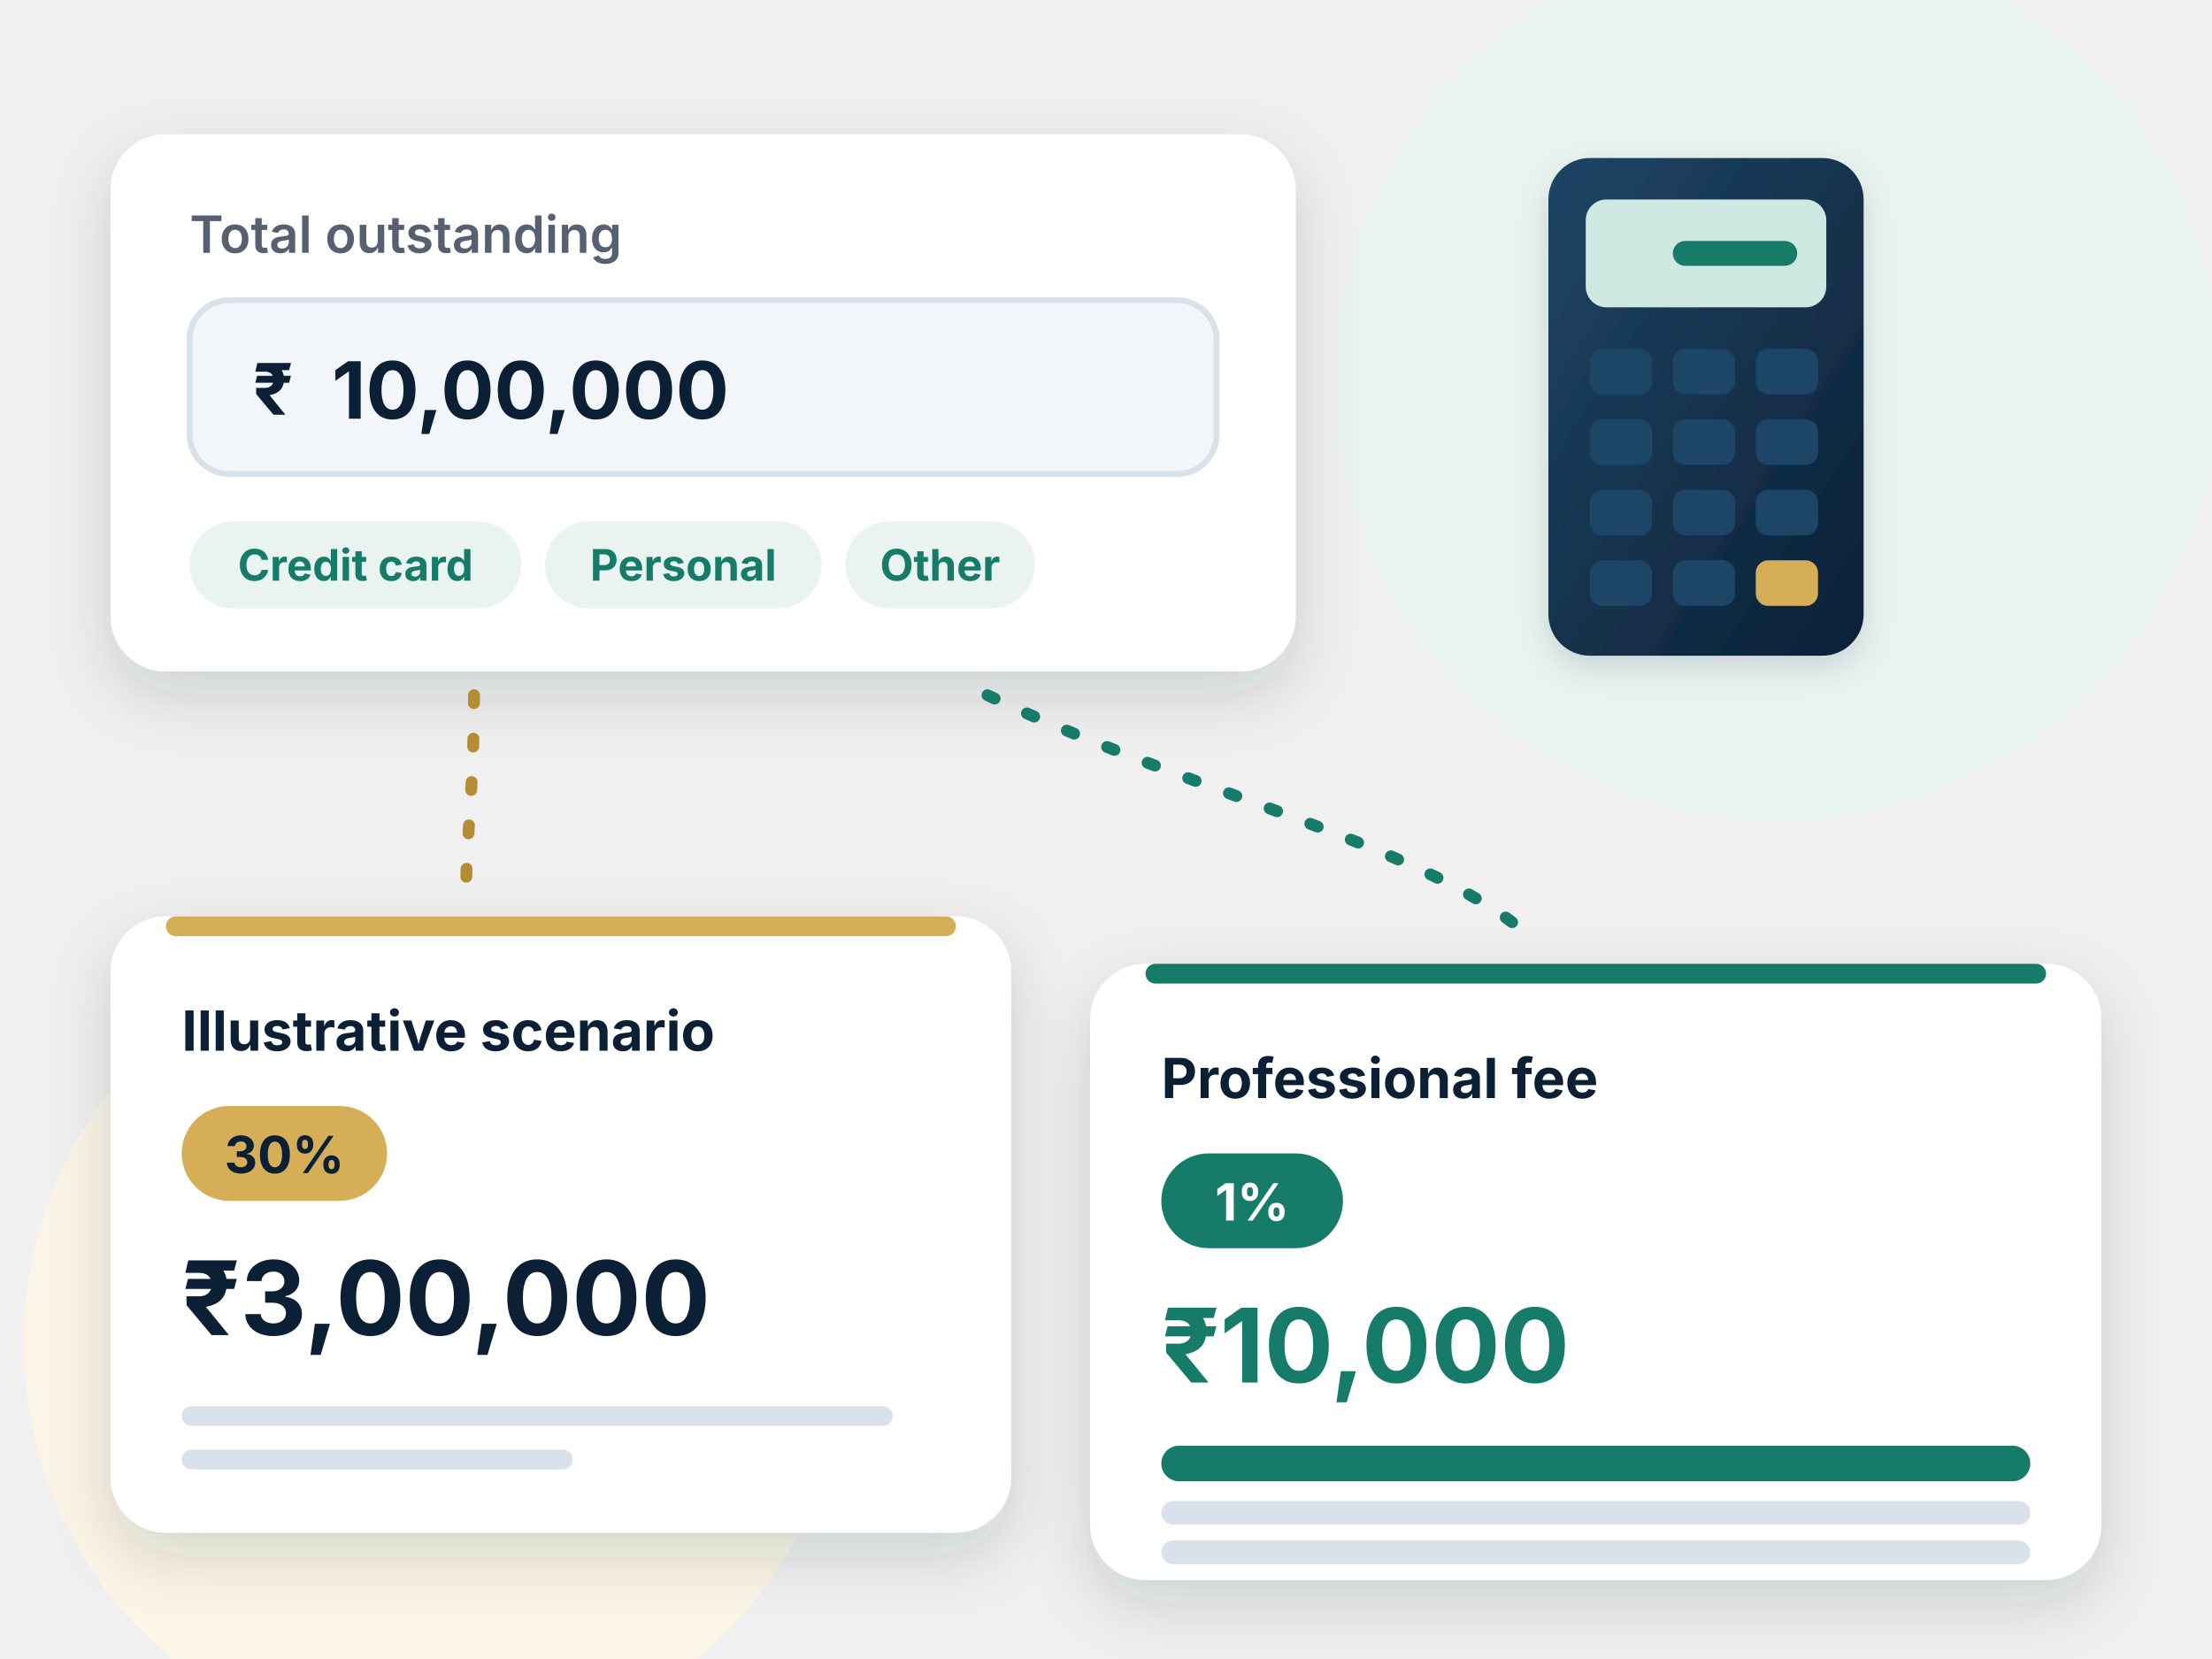
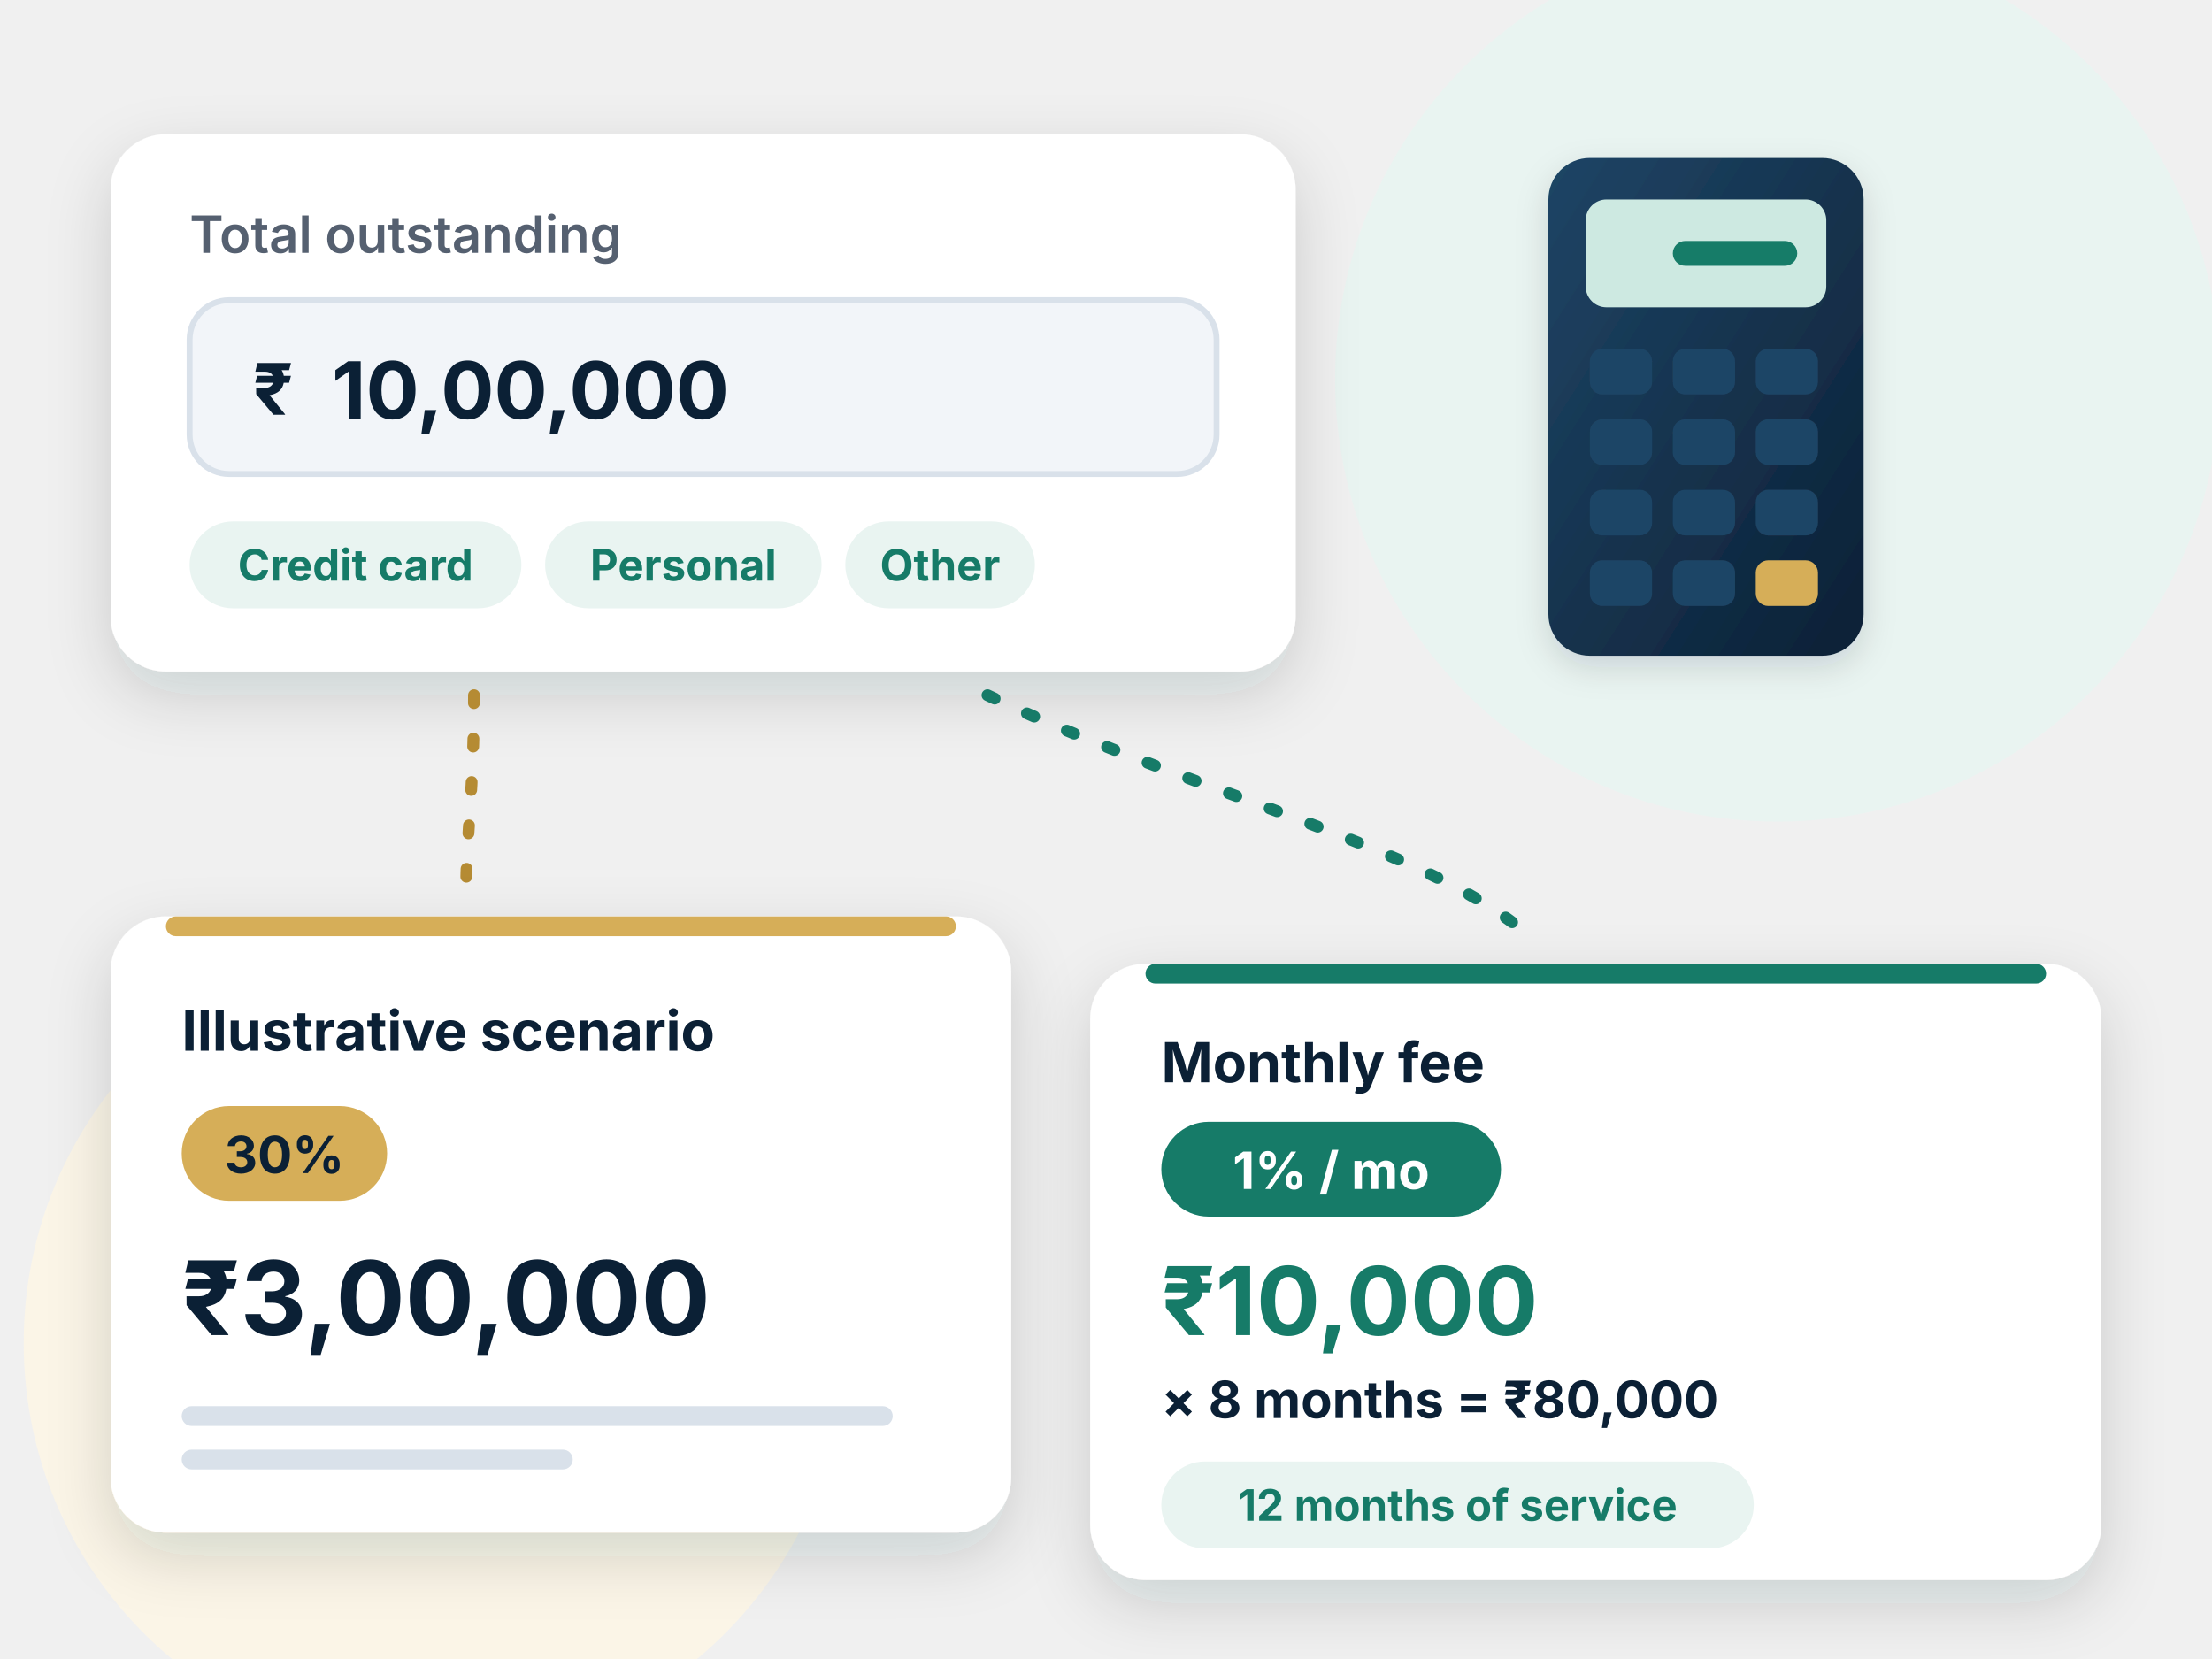
<svg xmlns="http://www.w3.org/2000/svg" viewBox="0 0 560 420" width="560" height="420" role="img" aria-labelledby="t d" font-family="Inter, 'Segoe UI', Roboto, Helvetica, Arial, sans-serif">
  <defs>
    <filter id="sh" x="-20%" y="-20%" width="140%" height="160%">
      <feDropShadow dx="0" dy="6" stdDeviation="8" flood-color="#0B2035" flood-opacity=".16" />
    </filter>
    <filter id="sh2" x="-20%" y="-20%" width="140%" height="160%">
      <feDropShadow dx="0" dy="3" stdDeviation="4" flood-color="#0B2035" flood-opacity=".14" />
    </filter>
    <linearGradient id="gNavy" x1="0" y1="0" x2="1" y2="1">
      <stop offset="0" stop-color="#1F4566" />
      <stop offset="1" stop-color="#0B2035" />
    </linearGradient>
    <linearGradient id="gGreen" x1="0" y1="0" x2="1" y2="1">
      <stop offset="0" stop-color="#1F9A82" />
      <stop offset="1" stop-color="#127060" />
    </linearGradient>
    <linearGradient id="gGold" x1="0" y1="0" x2="1" y2="1">
      <stop offset="0" stop-color="#E7C77F" />
      <stop offset="1" stop-color="#C79A3A" />
    </linearGradient>
    <linearGradient id="gDesk" x1="0" y1="0" x2="0" y2="1">
      <stop offset="0" stop-color="#EADCC4" />
      <stop offset="1" stop-color="#DCC7A6" />
    </linearGradient>
    <linearGradient id="gScreen" x1="0" y1="0" x2="0" y2="1">
      <stop offset="0" stop-color="#FFFFFF" />
      <stop offset="1" stop-color="#F3F7FA" />
    </linearGradient>
    <radialGradient id="gGlow" cx=".5" cy=".5" r=".5">
      <stop offset="0" stop-color="#1F9A82" stop-opacity=".35" />
      <stop offset="1" stop-color="#1F9A82" stop-opacity="0" />
    </radialGradient>
  </defs>
  <circle cx="450" cy="96" r="112" fill="#E9F4F1" opacity="1" />
  <circle cx="110" cy="340" r="104" fill="#FBF5E7" opacity="1" />
  <g filter="url(#sh)">
    <rect x="28" y="34" width="300" height="136" rx="14" fill="#FFFFFF" />
  </g>
  <g transform="translate(28 34)">
    <text x="20" y="30" font-size="13" font-weight="600" fill="#556070" text-anchor="start">Total outstanding</text>
    <rect x="20" y="42" width="260" height="44" rx="10" fill="#F2F5F9" stroke="#D9E1EA" stroke-width="1.5" />
    <text x="36" y="71" font-size="18" font-weight="700" fill="#0B2035" text-anchor="start">₹</text>
    <text x="56" y="72" font-size="20" font-weight="700" fill="#0B2035" text-anchor="start">10,00,000</text>
    <rect x="20" y="98" width="84" height="22" rx="11" fill="#E9F4F1" />
    <text x="62" y="113" font-size="11" font-weight="700" fill="#167B68" text-anchor="middle">Credit card</text>
    <rect x="110" y="98" width="70" height="22" rx="11" fill="#E9F4F1" />
    <text x="145" y="113" font-size="11" font-weight="700" fill="#167B68" text-anchor="middle">Personal</text>
    <rect x="186" y="98" width="48" height="22" rx="11" fill="#E9F4F1" />
    <text x="210" y="113" font-size="11" font-weight="700" fill="#167B68" text-anchor="middle">Other</text>
  </g>
  <g filter="url(#sh2)">
    <rect x="392" y="40" width="79.8" height="126" rx="10.5" fill="url(#gNavy)" />
    <rect x="401.45" y="50.5" width="60.9" height="27.3" rx="5.25" fill="#CDE9E1" />
    <rect x="423.5" y="61" width="31.5" height="6.3" rx="3.15" fill="#167B68" />
    <rect x="402.5" y="88.3" width="15.75" height="11.55" rx="3.15" fill="#1F4566" />
    <rect x="423.5" y="88.3" width="15.75" height="11.55" rx="3.15" fill="#1F4566" />
    <rect x="444.5" y="88.3" width="15.75" height="11.55" rx="3.15" fill="#1F4566" />
    <rect x="402.5" y="106.15" width="15.75" height="11.55" rx="3.15" fill="#1F4566" />
    <rect x="423.5" y="106.15" width="15.75" height="11.55" rx="3.15" fill="#1F4566" />
    <rect x="444.5" y="106.15" width="15.75" height="11.55" rx="3.15" fill="#1F4566" />
    <rect x="402.5" y="124" width="15.75" height="11.55" rx="3.15" fill="#1F4566" />
    <rect x="423.5" y="124" width="15.75" height="11.55" rx="3.15" fill="#1F4566" />
    <rect x="444.5" y="124" width="15.75" height="11.55" rx="3.15" fill="#1F4566" />
    <rect x="402.5" y="141.85" width="15.75" height="11.55" rx="3.15" fill="#1F4566" />
    <rect x="423.5" y="141.85" width="15.75" height="11.55" rx="3.15" fill="#1F4566" />
    <rect x="444.5" y="141.85" width="15.75" height="11.55" rx="3.15" fill="#D6AE58" />
  </g>
  <path d="M120 176 C120 200 118 212 118 226" fill="none" stroke="#B58B33" stroke-width="3" stroke-linecap="round" stroke-dasharray="2 9" />
  <path d="M250 176 C300 200 360 214 386 236" fill="none" stroke="#167B68" stroke-width="3" stroke-linecap="round" stroke-dasharray="2 9" />
  <g filter="url(#sh)">
    <rect x="28" y="232" width="228" height="156" rx="14" fill="#FFFFFF" />
  </g>
  <g transform="translate(28 232)">
    <rect x="14" y="0" width="200" height="5" rx="2.5" fill="#D6AE58" />
    <text x="18" y="34" font-size="14" font-weight="700" fill="#0B2035" text-anchor="start">Illustrative scenario</text>
    <rect x="18" y="48" width="52" height="24" rx="12" fill="#D6AE58" />
    <text x="44" y="65" font-size="13" font-weight="700" fill="#0B2035" text-anchor="middle">30%</text>
    <text x="18" y="106" font-size="26" font-weight="700" fill="#0B2035" text-anchor="start">₹3,00,000</text>
    <rect x="18" y="124" width="180" height="5" rx="2.5" fill="#D9E1EA" />
    <rect x="18" y="135" width="99" height="5" rx="2.5" fill="#D9E1EA" />
  </g>
  <g filter="url(#sh)">
    <rect x="276" y="244" width="256" height="156" rx="14" fill="#FFFFFF" />
  </g>
  <g transform="translate(276 244)">
    <rect x="14" y="0" width="228" height="5" rx="2.5" fill="#167B68" />
-     <text x="18" y="34" font-size="14" font-weight="700" fill="#0B2035" text-anchor="start">Professional fee</text>
-     <rect x="18" y="48" width="46" height="24" rx="12" fill="#167B68" />
-     <text x="41" y="65" font-size="13" font-weight="700" fill="#fff" text-anchor="middle">1%</text>
-     <text x="18" y="106" font-size="26" font-weight="700" fill="#167B68" text-anchor="start">₹10,000</text>
-     <rect x="18" y="122" width="220" height="9" rx="4.5" fill="#167B68" />
-     <rect x="18" y="136" width="220" height="6" rx="3" fill="#D9E1EA" />
-     <rect x="18" y="146" width="220" height="6" rx="3" fill="#D9E1EA" />
+     <text x="18" y="30" font-size="14" font-weight="700" fill="#0B2035" text-anchor="start">Monthly fee</text>
+     <rect x="18" y="40" width="86" height="24" rx="12" fill="#167B68" />
+     <text x="61" y="57" font-size="13" font-weight="700" fill="#fff" text-anchor="middle">1% / mo</text>
+     <text x="18" y="94" font-size="24" font-weight="700" fill="#167B68" text-anchor="start">₹10,000</text>
+     <text x="18" y="115" font-size="13" font-weight="700" fill="#0B2035" text-anchor="start">× 8 months = ₹80,000</text>
+     <rect x="18" y="126" width="150" height="22" rx="11" fill="#E9F4F1" />
+     <text x="93" y="141" font-size="11" font-weight="700" fill="#167B68" text-anchor="middle">12 months of service</text>
  </g>
</svg>
